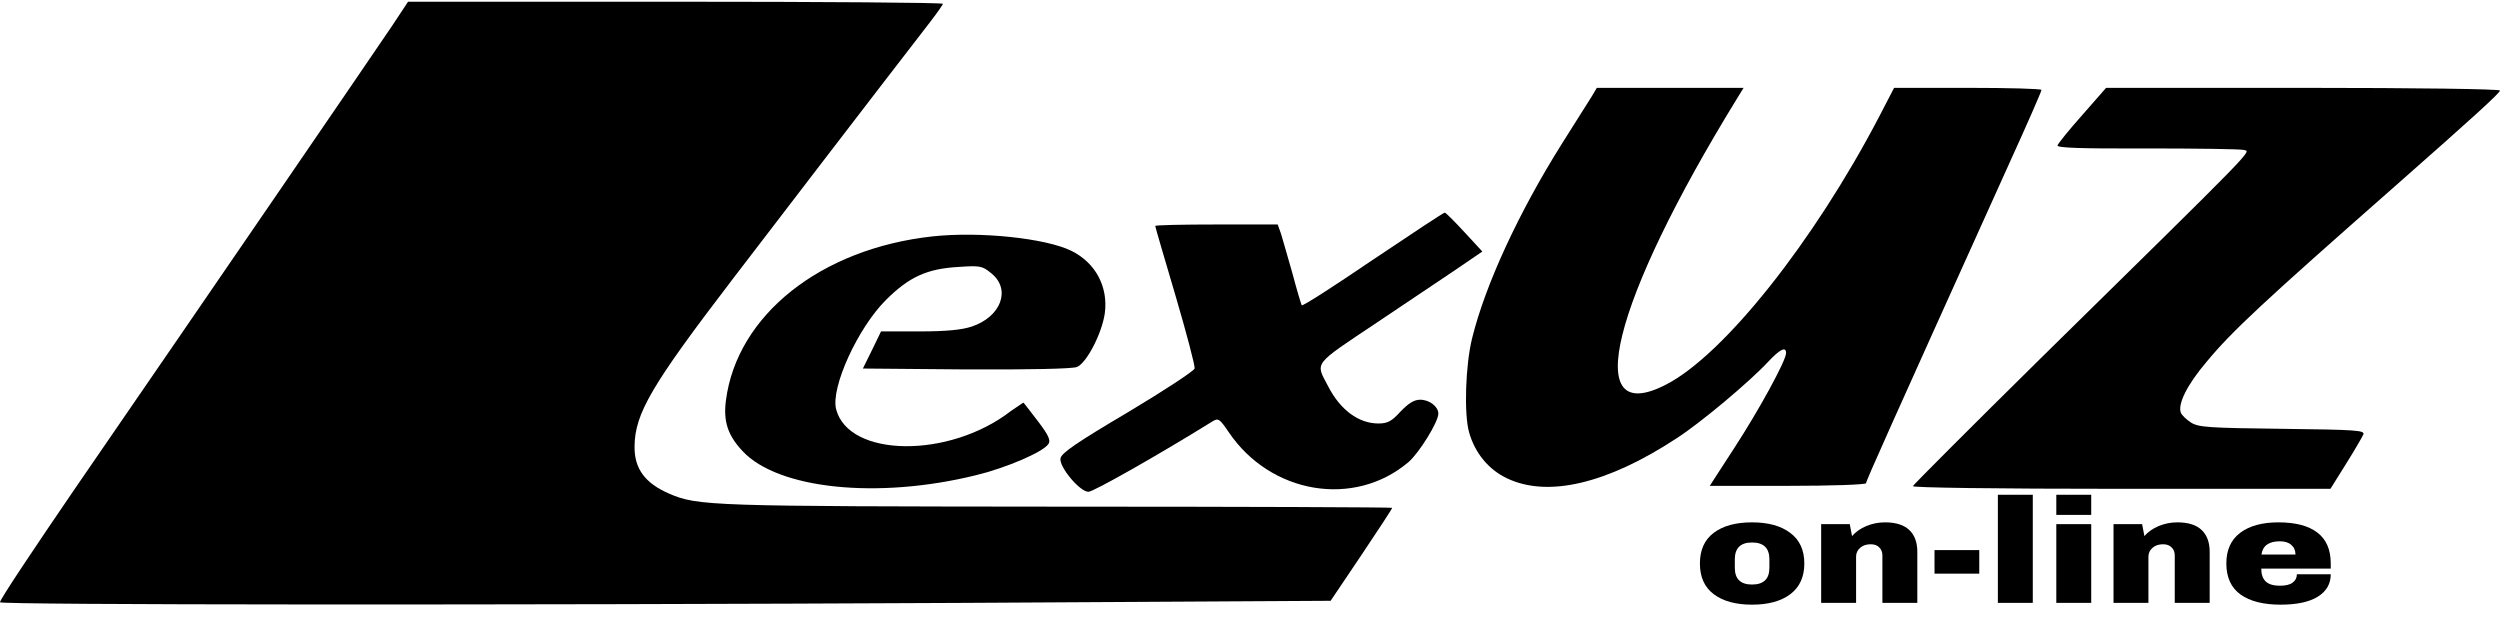
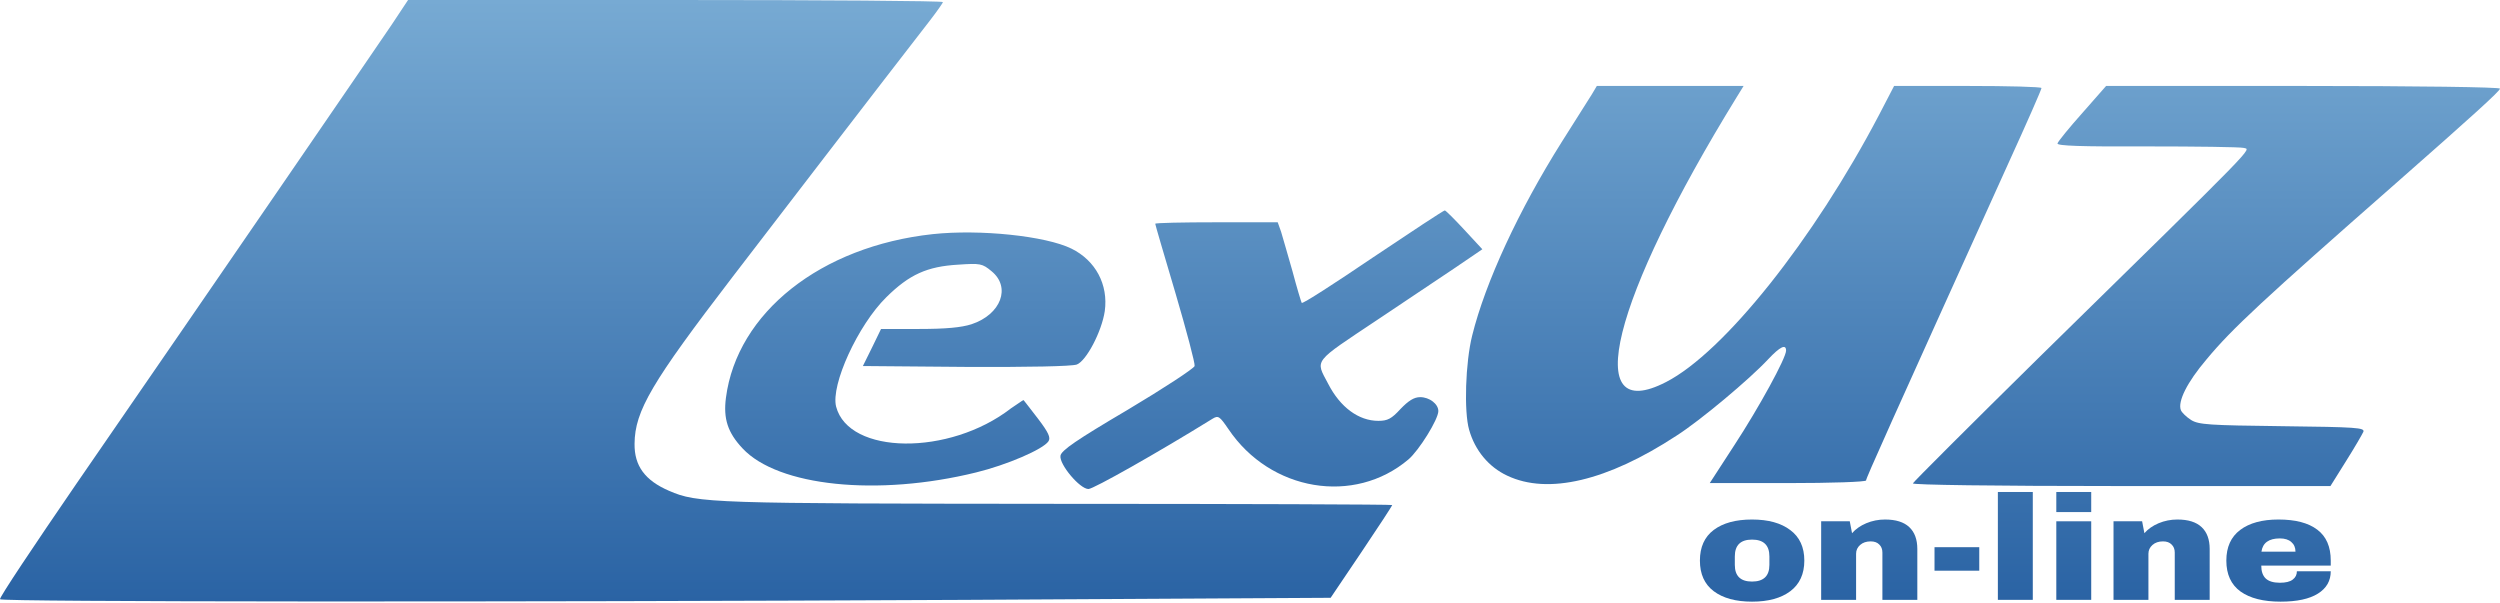
- <svg xmlns="http://www.w3.org/2000/svg" width="170" height="42" viewBox="0 0 170 42">
-   <path d="M26.639 1.793C25.468 3.53 14.482 19.587 5.17 33.119C2.282 37.34 -0.062 40.854 0.001 40.955C0.127 41.137 34.194 41.157 65.624 40.996L90.483 40.854L92.576 37.744C93.727 36.027 94.668 34.593 94.668 34.533C94.668 34.492 84.478 34.452 72.027 34.452C48.36 34.432 47.439 34.411 45.493 33.563C43.861 32.856 43.129 31.867 43.15 30.352C43.17 28.11 44.321 26.171 49.804 19.001C60.057 5.611 62.443 2.541 63.238 1.511C63.719 0.884 64.117 0.319 64.117 0.258C64.117 0.178 55.935 0.117 45.933 0.117H27.748L26.639 1.793Z" />
-   <path d="M108.249 6.54C108.061 6.843 107.14 8.297 106.198 9.791C103.269 14.457 101.009 19.345 100.109 22.98C99.648 24.818 99.544 28.171 99.9 29.403C100.297 30.816 101.239 31.948 102.494 32.533C105.257 33.846 109.295 32.897 114.003 29.807C115.615 28.776 118.984 25.949 120.239 24.596C121.055 23.727 121.453 23.546 121.453 24.01C121.453 24.515 119.611 27.888 117.937 30.453L116.263 33.038H121.578C124.508 33.038 126.893 32.957 126.893 32.856C126.893 32.695 128.358 29.423 136.624 11.124C137.838 8.458 138.821 6.216 138.821 6.115C138.821 6.035 136.561 5.974 133.82 5.974H128.798L127.772 7.953C123.336 16.436 117.226 24.131 113.292 26.151C107.475 29.16 109.588 20.576 118.105 6.721L118.565 5.974H108.584L108.249 6.54Z" />
-   <path d="M141.604 7.812C140.704 8.822 139.951 9.751 139.909 9.892C139.867 10.054 141.499 10.114 145.978 10.094C149.347 10.094 152.318 10.135 152.569 10.195C153.071 10.337 153.804 9.589 138.716 24.414C134.008 29.059 130.116 32.957 130.074 33.058C130.032 33.159 135.494 33.24 144.22 33.24H158.47L159.516 31.564C160.102 30.635 160.625 29.726 160.709 29.544C160.814 29.261 160.27 29.221 155.206 29.16C150.204 29.1 149.514 29.059 148.991 28.736C148.677 28.534 148.363 28.231 148.3 28.07C148.07 27.484 148.719 26.171 150.037 24.616C151.774 22.515 153.887 20.556 162.885 12.639C168.159 7.994 170 6.317 170 6.156C170 6.055 164.413 5.974 156.608 5.974H143.215L141.604 7.812Z" />
-   <path d="M93.35 17.668C90.734 19.445 88.579 20.839 88.516 20.758C88.474 20.677 88.181 19.708 87.888 18.597C87.575 17.486 87.219 16.275 87.114 15.911L86.884 15.265H82.72C80.439 15.265 78.556 15.305 78.556 15.366C78.556 15.426 79.183 17.567 79.937 20.112C80.69 22.677 81.276 24.899 81.234 25.06C81.192 25.222 79.141 26.575 76.672 28.049C73.22 30.089 72.152 30.817 72.111 31.18C72.027 31.766 73.429 33.442 74.015 33.442C74.35 33.442 78.702 30.978 82.448 28.655C82.845 28.413 82.929 28.474 83.536 29.362C86.382 33.604 92.094 34.553 95.777 31.422C96.489 30.817 97.807 28.696 97.807 28.13C97.807 27.645 97.2 27.181 96.572 27.181C96.154 27.181 95.777 27.423 95.233 27.989C94.626 28.655 94.354 28.797 93.727 28.797C92.387 28.797 91.132 27.868 90.316 26.272C89.437 24.596 89.228 24.878 93.664 21.91C99.209 18.193 99.753 17.83 100.297 17.446L100.799 17.103L99.586 15.79C98.916 15.063 98.309 14.457 98.246 14.457C98.163 14.457 95.966 15.911 93.35 17.668Z" />
-   <path d="M63.426 16.073C55.81 16.901 50.118 21.425 49.364 27.221C49.176 28.655 49.49 29.605 50.495 30.675C52.901 33.26 59.681 33.967 66.377 32.311C68.449 31.806 70.939 30.736 71.294 30.19C71.462 29.948 71.294 29.584 70.604 28.676C70.102 28.029 69.662 27.444 69.62 27.403C69.6 27.363 69.62 27.34 68.742 27.948C64.556 31.2 57.714 31.119 56.856 27.827C56.479 26.353 58.342 22.273 60.267 20.375C61.836 18.819 63.05 18.274 65.163 18.153C66.649 18.052 66.796 18.072 67.423 18.597C68.763 19.688 68.072 21.546 66.063 22.212C65.373 22.435 64.326 22.536 62.506 22.536H59.911L59.304 23.788L58.676 25.06L65.665 25.121C69.997 25.141 72.864 25.081 73.22 24.959C73.868 24.717 74.915 22.718 75.124 21.324C75.375 19.506 74.496 17.87 72.864 17.062C71.106 16.194 66.628 15.729 63.426 16.073Z" />
-   <path d="M119.138 35.52C120.243 35.52 121.111 35.76 121.739 36.24C122.375 36.713 122.694 37.406 122.694 38.318C122.694 39.231 122.375 39.927 121.739 40.407C121.111 40.88 120.243 41.117 119.138 41.117C118.032 41.117 117.165 40.88 116.536 40.407C115.908 39.934 115.594 39.238 115.594 38.318C115.594 37.399 115.908 36.703 116.536 36.23C117.165 35.757 118.032 35.52 119.138 35.52ZM119.138 36.889C118.358 36.889 117.968 37.271 117.968 38.035V38.612C117.968 39.37 118.358 39.748 119.138 39.748C119.925 39.748 120.319 39.37 120.319 38.612V38.035C120.319 37.271 119.925 36.889 119.138 36.889Z" />
-   <path d="M128.182 35.52C128.914 35.52 129.463 35.692 129.829 36.037C130.195 36.382 130.378 36.879 130.378 37.528V40.995H128.003V37.771C128.003 37.541 127.932 37.358 127.789 37.223C127.653 37.081 127.458 37.01 127.204 37.01C126.91 37.01 126.671 37.092 126.488 37.254C126.305 37.416 126.214 37.615 126.214 37.852V40.995H123.839V35.642H125.784L125.939 36.453C126.186 36.169 126.508 35.942 126.906 35.773C127.311 35.604 127.737 35.52 128.182 35.52Z" />
-   <path d="M131.547 39.008V37.406H134.59V39.008H131.547Z" />
-   <path d="M135.855 40.995V33.644H138.23V40.995H135.855Z" />
-   <path d="M139.829 35.013V33.644H142.203V35.013H139.829ZM139.829 40.995V35.642H142.203V40.995H139.829Z" />
-   <path d="M148.062 35.52C148.794 35.52 149.343 35.692 149.709 36.037C150.075 36.382 150.258 36.879 150.258 37.528V40.995H147.883V37.771C147.883 37.541 147.812 37.358 147.668 37.223C147.533 37.081 147.338 37.01 147.084 37.01C146.789 37.01 146.551 37.092 146.368 37.254C146.185 37.416 146.093 37.615 146.093 37.852V40.995H143.719V35.642H145.664L145.819 36.453C146.065 36.169 146.388 35.942 146.785 35.773C147.191 35.604 147.617 35.52 148.062 35.52Z" />
-   <path d="M154.935 35.52C156.089 35.52 156.968 35.75 157.572 36.209C158.185 36.669 158.491 37.372 158.491 38.318V38.663H153.766C153.766 39.048 153.865 39.339 154.064 39.535C154.271 39.731 154.593 39.829 155.031 39.829C155.428 39.829 155.719 39.758 155.902 39.616C156.093 39.474 156.188 39.285 156.188 39.048H158.491C158.491 39.697 158.201 40.204 157.62 40.569C157.039 40.934 156.192 41.117 155.078 41.117C153.909 41.117 153.002 40.887 152.358 40.428C151.713 39.961 151.391 39.258 151.391 38.318C151.391 37.399 151.705 36.703 152.334 36.23C152.962 35.757 153.829 35.52 154.935 35.52ZM155.031 36.808C154.283 36.808 153.865 37.108 153.778 37.71H156.093C156.093 37.433 155.997 37.213 155.806 37.051C155.623 36.889 155.365 36.808 155.031 36.808Z" />
+ <svg xmlns="http://www.w3.org/2000/svg" width="170" height="41" viewBox="0 0 170 41" fill="none">
+   <g class="default">
+     <path d="M26.639 1.673C25.468 3.406 14.482 19.428 5.17 32.931C2.282 37.143 -0.062 40.65 0.001 40.75C0.127 40.932 34.194 40.952 65.624 40.791L90.483 40.65L92.576 37.546C93.727 35.833 94.668 34.402 94.668 34.342C94.668 34.301 84.478 34.261 72.027 34.261C48.36 34.241 47.439 34.221 45.493 33.374C43.861 32.669 43.129 31.681 43.15 30.17C43.17 27.933 44.321 25.998 49.804 18.843C60.057 5.482 62.443 2.418 63.238 1.391C63.719 0.766 64.117 0.202 64.117 0.141C64.117 0.06 55.935 0 45.933 0H27.748L26.639 1.673Z" />
+     <path d="M108.249 6.409C108.061 6.711 107.14 8.162 106.198 9.654C103.269 14.309 101.009 19.186 100.109 22.814C99.648 24.648 99.544 27.993 99.9 29.223C100.297 30.633 101.239 31.762 102.494 32.346C105.257 33.656 109.295 32.709 114.003 29.626C115.615 28.598 118.984 25.776 120.239 24.426C121.055 23.559 121.453 23.378 121.453 23.842C121.453 24.345 119.611 27.711 117.937 30.271L116.263 32.85H121.578C124.508 32.85 126.893 32.77 126.893 32.669C126.893 32.508 128.358 29.243 136.624 10.984C137.838 8.323 138.821 6.086 138.821 5.986C138.821 5.905 136.561 5.845 133.82 5.845H128.798L127.772 7.82C123.336 16.284 117.226 23.962 113.292 25.978C107.475 28.981 109.588 20.416 118.105 6.59L118.565 5.845H108.584L108.249 6.409Z" />
+     <path d="M141.604 7.678C140.704 8.686 139.951 9.613 139.909 9.754C139.867 9.916 141.499 9.976 145.978 9.956C149.347 9.956 152.318 9.996 152.569 10.057C153.071 10.198 153.804 9.452 138.716 24.245C134.008 28.88 130.116 32.77 130.074 32.87C130.032 32.971 135.494 33.052 144.22 33.052H158.47L159.516 31.379C160.102 30.452 160.625 29.545 160.709 29.364C160.814 29.081 160.27 29.041 155.206 28.981C150.204 28.92 149.514 28.88 148.991 28.558C148.677 28.356 148.363 28.054 148.3 27.892C148.07 27.308 148.719 25.998 150.037 24.446C151.774 22.35 153.887 20.395 162.885 12.495C168.159 7.86 170 6.187 170 6.026C170 5.925 164.413 5.845 156.608 5.845H143.215L141.604 7.678Z" />
+     <path d="M93.35 17.513C90.734 19.287 88.579 20.677 88.516 20.597C88.474 20.516 88.181 19.549 87.888 18.441C87.575 17.332 87.219 16.123 87.114 15.76L86.884 15.115H82.72C80.439 15.115 78.556 15.155 78.556 15.216C78.556 15.276 79.183 17.413 79.937 19.952C80.69 22.512 81.276 24.728 81.234 24.89C81.192 25.051 79.141 26.401 76.672 27.872C73.22 29.908 72.152 30.633 72.111 30.996C72.027 31.581 73.429 33.253 74.015 33.253C74.35 33.253 78.702 30.795 82.448 28.477C82.845 28.235 82.929 28.296 83.536 29.182C86.382 33.414 92.094 34.362 95.777 31.238C96.489 30.633 97.807 28.517 97.807 27.953C97.807 27.469 97.2 27.006 96.572 27.006C96.154 27.006 95.777 27.247 95.233 27.812C94.626 28.477 94.354 28.618 93.727 28.618C92.387 28.618 91.132 27.691 90.316 26.099C89.437 24.426 89.228 24.708 93.664 21.746C99.209 18.037 99.753 17.675 100.297 17.292L100.799 16.949L99.586 15.639C98.916 14.914 98.309 14.309 98.246 14.309C98.163 14.309 95.966 15.76 93.35 17.513Z" />
+     <path d="M63.426 15.921C55.81 16.748 50.118 21.262 49.364 27.046C49.176 28.477 49.49 29.424 50.495 30.492C52.901 33.072 59.681 33.777 66.377 32.125C68.449 31.621 70.939 30.553 71.294 30.009C71.462 29.767 71.294 29.404 70.604 28.497C70.102 27.852 69.662 27.268 69.62 27.227C69.6 27.187 69.62 27.164 68.742 27.771C64.556 31.016 57.714 30.936 56.856 27.651C56.479 26.179 58.342 22.108 60.267 20.214C61.836 18.662 63.05 18.118 65.163 17.997C66.649 17.896 66.796 17.916 67.423 18.441C68.762 19.529 68.072 21.383 66.063 22.048C65.373 22.27 64.326 22.37 62.506 22.37H59.911L59.304 23.62L58.676 24.89L65.665 24.95C69.997 24.97 72.864 24.91 73.22 24.789C73.868 24.547 74.915 22.552 75.124 21.161C75.375 19.347 74.496 17.715 72.864 16.909C71.106 16.042 66.628 15.579 63.426 15.921Z" />
+     <path d="M119.138 35.327C120.243 35.327 121.111 35.566 121.739 36.045C122.375 36.517 122.694 37.209 122.694 38.119C122.694 39.03 122.375 39.724 121.739 40.203C121.111 40.675 120.243 40.912 119.138 40.912C118.032 40.912 117.165 40.675 116.536 40.203C115.908 39.731 115.594 39.036 115.594 38.119C115.594 37.202 115.908 36.507 116.536 36.035C117.165 35.563 118.032 35.327 119.138 35.327ZM119.138 36.693C118.358 36.693 117.968 37.074 117.968 37.836V38.413C117.968 39.168 118.358 39.546 119.138 39.546C119.925 39.546 120.319 39.168 120.319 38.413V37.836C120.319 37.074 119.925 36.693 119.138 36.693Z" />
+     <path d="M128.182 35.327C128.914 35.327 129.463 35.499 129.829 35.843C130.195 36.187 130.378 36.682 130.378 37.33V40.79H128.003V37.573C128.003 37.343 127.932 37.161 127.789 37.026C127.653 36.885 127.458 36.814 127.204 36.814C126.91 36.814 126.671 36.895 126.488 37.057C126.305 37.219 126.214 37.418 126.214 37.654V40.79H123.839V35.448H125.784L125.939 36.257C126.186 35.974 126.508 35.748 126.906 35.58C127.311 35.411 127.737 35.327 128.182 35.327Z" />
+     <path d="M131.547 38.807V37.209H134.59V38.807H131.547Z" />
+     <path d="M135.855 40.79V33.455H138.23V40.79H135.855Z" />
+     <path d="M139.829 34.821V33.455H142.203V34.821H139.829ZM139.829 40.79V35.448H142.203V40.79H139.829Z" />
+     <path d="M148.062 35.327C148.794 35.327 149.343 35.499 149.709 35.843C150.075 36.187 150.258 36.682 150.258 37.33V40.79H147.883V37.573C147.883 37.343 147.812 37.161 147.668 37.026C147.533 36.885 147.338 36.814 147.084 36.814C146.789 36.814 146.551 36.895 146.368 37.057C146.185 37.219 146.093 37.418 146.093 37.654V40.79H143.719V35.448H145.664L145.819 36.257C146.065 35.974 146.388 35.748 146.785 35.58C147.191 35.411 147.617 35.327 148.062 35.327Z" />
+     <path d="M154.935 35.327C156.089 35.327 156.968 35.556 157.572 36.015C158.185 36.473 158.491 37.175 158.491 38.119V38.463H153.766C153.766 38.848 153.865 39.138 154.064 39.333C154.271 39.529 154.593 39.627 155.031 39.627C155.428 39.627 155.719 39.556 155.902 39.414C156.093 39.273 156.188 39.084 156.188 38.848H158.491C158.491 39.495 158.201 40.001 157.62 40.365C157.039 40.73 156.192 40.912 155.078 40.912C153.909 40.912 153.002 40.682 152.358 40.224C151.713 39.758 151.391 39.057 151.391 38.119C151.391 37.202 151.705 36.507 152.334 36.035C152.962 35.563 153.829 35.327 154.935 35.327ZM155.031 36.612C154.283 36.612 153.865 36.912 153.778 37.512H156.093C156.093 37.236 155.997 37.016 155.806 36.854C155.623 36.693 155.365 36.612 155.031 36.612Z" />
+   </g>
+   <g class="hover">
+     <path d="M26.639 1.673C25.468 3.406 14.482 19.428 5.17 32.931C2.282 37.143 -0.062 40.65 0.001 40.75C0.127 40.932 34.194 40.952 65.624 40.791L90.483 40.65L92.576 37.546C93.727 35.833 94.668 34.402 94.668 34.342C94.668 34.301 84.478 34.261 72.027 34.261C48.36 34.241 47.439 34.221 45.493 33.374C43.861 32.669 43.129 31.681 43.15 30.17C43.17 27.933 44.321 25.998 49.804 18.843C60.057 5.482 62.443 2.418 63.238 1.391C63.719 0.766 64.117 0.202 64.117 0.141C64.117 0.06 55.935 0 45.933 0H27.748L26.639 1.673Z" fill="url(#paint0_linear_1588_2808)" />
+     <path d="M108.249 6.409C108.061 6.711 107.14 8.162 106.198 9.654C103.269 14.309 101.009 19.186 100.109 22.814C99.648 24.648 99.544 27.993 99.9 29.223C100.297 30.633 101.239 31.762 102.494 32.346C105.257 33.656 109.295 32.709 114.003 29.626C115.615 28.598 118.984 25.776 120.239 24.426C121.055 23.559 121.453 23.378 121.453 23.842C121.453 24.345 119.611 27.711 117.937 30.271L116.263 32.85H121.578C124.508 32.85 126.893 32.77 126.893 32.669C126.893 32.508 128.358 29.243 136.624 10.984C137.838 8.323 138.821 6.086 138.821 5.986C138.821 5.905 136.561 5.845 133.82 5.845H128.798L127.772 7.82C123.336 16.284 117.226 23.962 113.292 25.978C107.475 28.981 109.588 20.416 118.105 6.59L118.565 5.845H108.584L108.249 6.409Z" fill="url(#paint1_linear_1588_2808)" />
+     <path d="M141.604 7.678C140.704 8.686 139.951 9.613 139.909 9.754C139.867 9.916 141.499 9.976 145.978 9.956C149.347 9.956 152.318 9.996 152.569 10.057C153.071 10.198 153.804 9.452 138.716 24.245C134.008 28.88 130.116 32.77 130.074 32.87C130.032 32.971 135.494 33.052 144.22 33.052H158.47L159.516 31.379C160.102 30.452 160.625 29.545 160.709 29.364C160.814 29.081 160.27 29.041 155.206 28.981C150.204 28.92 149.514 28.88 148.991 28.558C148.677 28.356 148.363 28.054 148.3 27.892C148.07 27.308 148.719 25.998 150.037 24.446C151.774 22.35 153.887 20.395 162.885 12.495C168.159 7.86 170 6.187 170 6.026C170 5.925 164.413 5.845 156.608 5.845H143.215L141.604 7.678Z" fill="url(#paint2_linear_1588_2808)" />
+     <path d="M93.35 17.513C90.734 19.287 88.579 20.677 88.516 20.597C88.474 20.516 88.181 19.549 87.888 18.441C87.575 17.332 87.219 16.123 87.114 15.76L86.884 15.115H82.72C80.439 15.115 78.556 15.155 78.556 15.216C78.556 15.276 79.183 17.413 79.937 19.952C80.69 22.512 81.276 24.728 81.234 24.89C81.192 25.051 79.141 26.401 76.672 27.872C73.22 29.908 72.152 30.633 72.111 30.996C72.027 31.581 73.429 33.253 74.015 33.253C74.35 33.253 78.702 30.795 82.448 28.477C82.845 28.235 82.929 28.296 83.536 29.182C86.382 33.414 92.094 34.362 95.777 31.238C96.489 30.633 97.807 28.517 97.807 27.953C97.807 27.469 97.2 27.006 96.572 27.006C96.154 27.006 95.777 27.247 95.233 27.812C94.626 28.477 94.354 28.618 93.727 28.618C92.387 28.618 91.132 27.691 90.316 26.099C89.437 24.426 89.228 24.708 93.664 21.746C99.209 18.037 99.753 17.675 100.297 17.292L100.799 16.949L99.586 15.639C98.916 14.914 98.309 14.309 98.246 14.309C98.163 14.309 95.966 15.76 93.35 17.513Z" fill="url(#paint3_linear_1588_2808)" />
+     <path d="M63.426 15.921C55.81 16.748 50.118 21.262 49.364 27.046C49.176 28.477 49.49 29.424 50.495 30.492C52.901 33.072 59.681 33.777 66.377 32.125C68.449 31.621 70.939 30.553 71.294 30.009C71.462 29.767 71.294 29.404 70.604 28.497C70.102 27.852 69.662 27.268 69.62 27.227C69.6 27.187 69.62 27.164 68.742 27.771C64.556 31.016 57.714 30.936 56.856 27.651C56.479 26.179 58.342 22.108 60.267 20.214C61.836 18.662 63.05 18.118 65.163 17.997C66.649 17.896 66.796 17.916 67.423 18.441C68.762 19.529 68.072 21.383 66.063 22.048C65.373 22.27 64.326 22.37 62.506 22.37H59.911L59.304 23.62L58.676 24.89L65.665 24.95C69.997 24.97 72.864 24.91 73.22 24.789C73.868 24.547 74.915 22.552 75.124 21.161C75.375 19.347 74.496 17.715 72.864 16.909C71.106 16.042 66.628 15.579 63.426 15.921Z" fill="url(#paint4_linear_1588_2808)" />
+     <path d="M119.138 35.327C120.243 35.327 121.111 35.566 121.739 36.045C122.375 36.517 122.694 37.209 122.694 38.119C122.694 39.03 122.375 39.724 121.739 40.203C121.111 40.675 120.243 40.912 119.138 40.912C118.032 40.912 117.165 40.675 116.536 40.203C115.908 39.731 115.594 39.036 115.594 38.119C115.594 37.202 115.908 36.507 116.536 36.035C117.165 35.563 118.032 35.327 119.138 35.327ZM119.138 36.693C118.358 36.693 117.968 37.074 117.968 37.836V38.413C117.968 39.168 118.358 39.546 119.138 39.546C119.925 39.546 120.319 39.168 120.319 38.413V37.836C120.319 37.074 119.925 36.693 119.138 36.693Z" fill="url(#paint5_linear_1588_2808)" />
+     <path d="M128.182 35.327C128.914 35.327 129.463 35.499 129.829 35.843C130.195 36.187 130.378 36.682 130.378 37.33V40.79H128.003V37.573C128.003 37.343 127.932 37.161 127.789 37.026C127.653 36.885 127.458 36.814 127.204 36.814C126.91 36.814 126.671 36.895 126.488 37.057C126.305 37.219 126.214 37.418 126.214 37.654V40.79H123.839V35.448H125.784L125.939 36.257C126.186 35.974 126.508 35.748 126.906 35.58C127.311 35.411 127.737 35.327 128.182 35.327Z" fill="url(#paint6_linear_1588_2808)" />
+     <path d="M131.547 38.807V37.209H134.59V38.807H131.547Z" fill="url(#paint7_linear_1588_2808)" />
+     <path d="M135.855 40.79V33.455H138.23V40.79H135.855Z" fill="url(#paint8_linear_1588_2808)" />
+     <path d="M139.829 34.821V33.455H142.203V34.821H139.829ZM139.829 40.79V35.448H142.203V40.79H139.829Z" fill="url(#paint9_linear_1588_2808)" />
+     <path d="M148.062 35.327C148.794 35.327 149.343 35.499 149.709 35.843C150.075 36.187 150.258 36.682 150.258 37.33V40.79H147.883V37.573C147.883 37.343 147.812 37.161 147.668 37.026C147.533 36.885 147.338 36.814 147.084 36.814C146.789 36.814 146.551 36.895 146.368 37.057C146.185 37.219 146.093 37.418 146.093 37.654V40.79H143.719V35.448H145.664L145.819 36.257C146.065 35.974 146.388 35.748 146.785 35.58C147.191 35.411 147.617 35.327 148.062 35.327Z" fill="url(#paint10_linear_1588_2808)" />
+     <path d="M154.935 35.327C156.089 35.327 156.968 35.556 157.572 36.015C158.185 36.473 158.491 37.175 158.491 38.119V38.463H153.766C153.766 38.848 153.865 39.138 154.064 39.333C154.271 39.529 154.593 39.627 155.031 39.627C155.428 39.627 155.719 39.556 155.902 39.414C156.093 39.273 156.188 39.084 156.188 38.848H158.491C158.491 39.495 158.201 40.001 157.62 40.365C157.039 40.73 156.192 40.912 155.078 40.912C153.909 40.912 153.002 40.682 152.358 40.224C151.713 39.758 151.391 39.057 151.391 38.119C151.391 37.202 151.705 36.507 152.334 36.035C152.962 35.563 153.829 35.327 154.935 35.327ZM155.031 36.612C154.283 36.612 153.865 36.912 153.778 37.512H156.093C156.093 37.236 155.997 37.016 155.806 36.854C155.623 36.693 155.365 36.612 155.031 36.612Z" fill="url(#paint11_linear_1588_2808)" />
+   </g>
+   <defs>
+     <linearGradient id="paint0_linear_1588_2808" x1="85" y1="0" x2="85" y2="40.912" gradientUnits="userSpaceOnUse">
+       <stop stop-color="#77AAD3" />
+       <stop offset="1" stop-color="#2A63A4" />
+     </linearGradient>
+     <linearGradient id="paint1_linear_1588_2808" x1="85" y1="0" x2="85" y2="40.912" gradientUnits="userSpaceOnUse">
+       <stop stop-color="#77AAD3" />
+       <stop offset="1" stop-color="#2A63A4" />
+     </linearGradient>
+     <linearGradient id="paint2_linear_1588_2808" x1="85" y1="0" x2="85" y2="40.912" gradientUnits="userSpaceOnUse">
+       <stop stop-color="#77AAD3" />
+       <stop offset="1" stop-color="#2A63A4" />
+     </linearGradient>
+     <linearGradient id="paint3_linear_1588_2808" x1="85" y1="0" x2="85" y2="40.912" gradientUnits="userSpaceOnUse">
+       <stop stop-color="#77AAD3" />
+       <stop offset="1" stop-color="#2A63A4" />
+     </linearGradient>
+     <linearGradient id="paint4_linear_1588_2808" x1="85" y1="0" x2="85" y2="40.912" gradientUnits="userSpaceOnUse">
+       <stop stop-color="#77AAD3" />
+       <stop offset="1" stop-color="#2A63A4" />
+     </linearGradient>
+     <linearGradient id="paint5_linear_1588_2808" x1="85" y1="0" x2="85" y2="40.912" gradientUnits="userSpaceOnUse">
+       <stop stop-color="#77AAD3" />
+       <stop offset="1" stop-color="#2A63A4" />
+     </linearGradient>
+     <linearGradient id="paint6_linear_1588_2808" x1="85" y1="0" x2="85" y2="40.912" gradientUnits="userSpaceOnUse">
+       <stop stop-color="#77AAD3" />
+       <stop offset="1" stop-color="#2A63A4" />
+     </linearGradient>
+     <linearGradient id="paint7_linear_1588_2808" x1="85" y1="0" x2="85" y2="40.912" gradientUnits="userSpaceOnUse">
+       <stop stop-color="#77AAD3" />
+       <stop offset="1" stop-color="#2A63A4" />
+     </linearGradient>
+     <linearGradient id="paint8_linear_1588_2808" x1="85" y1="0" x2="85" y2="40.912" gradientUnits="userSpaceOnUse">
+       <stop stop-color="#77AAD3" />
+       <stop offset="1" stop-color="#2A63A4" />
+     </linearGradient>
+     <linearGradient id="paint9_linear_1588_2808" x1="85" y1="0" x2="85" y2="40.912" gradientUnits="userSpaceOnUse">
+       <stop stop-color="#77AAD3" />
+       <stop offset="1" stop-color="#2A63A4" />
+     </linearGradient>
+     <linearGradient id="paint10_linear_1588_2808" x1="85" y1="0" x2="85" y2="40.912" gradientUnits="userSpaceOnUse">
+       <stop stop-color="#77AAD3" />
+       <stop offset="1" stop-color="#2A63A4" />
+     </linearGradient>
+     <linearGradient id="paint11_linear_1588_2808" x1="85" y1="0" x2="85" y2="40.912" gradientUnits="userSpaceOnUse">
+       <stop stop-color="#77AAD3" />
+       <stop offset="1" stop-color="#2A63A4" />
+     </linearGradient>
+   </defs>
</svg>
